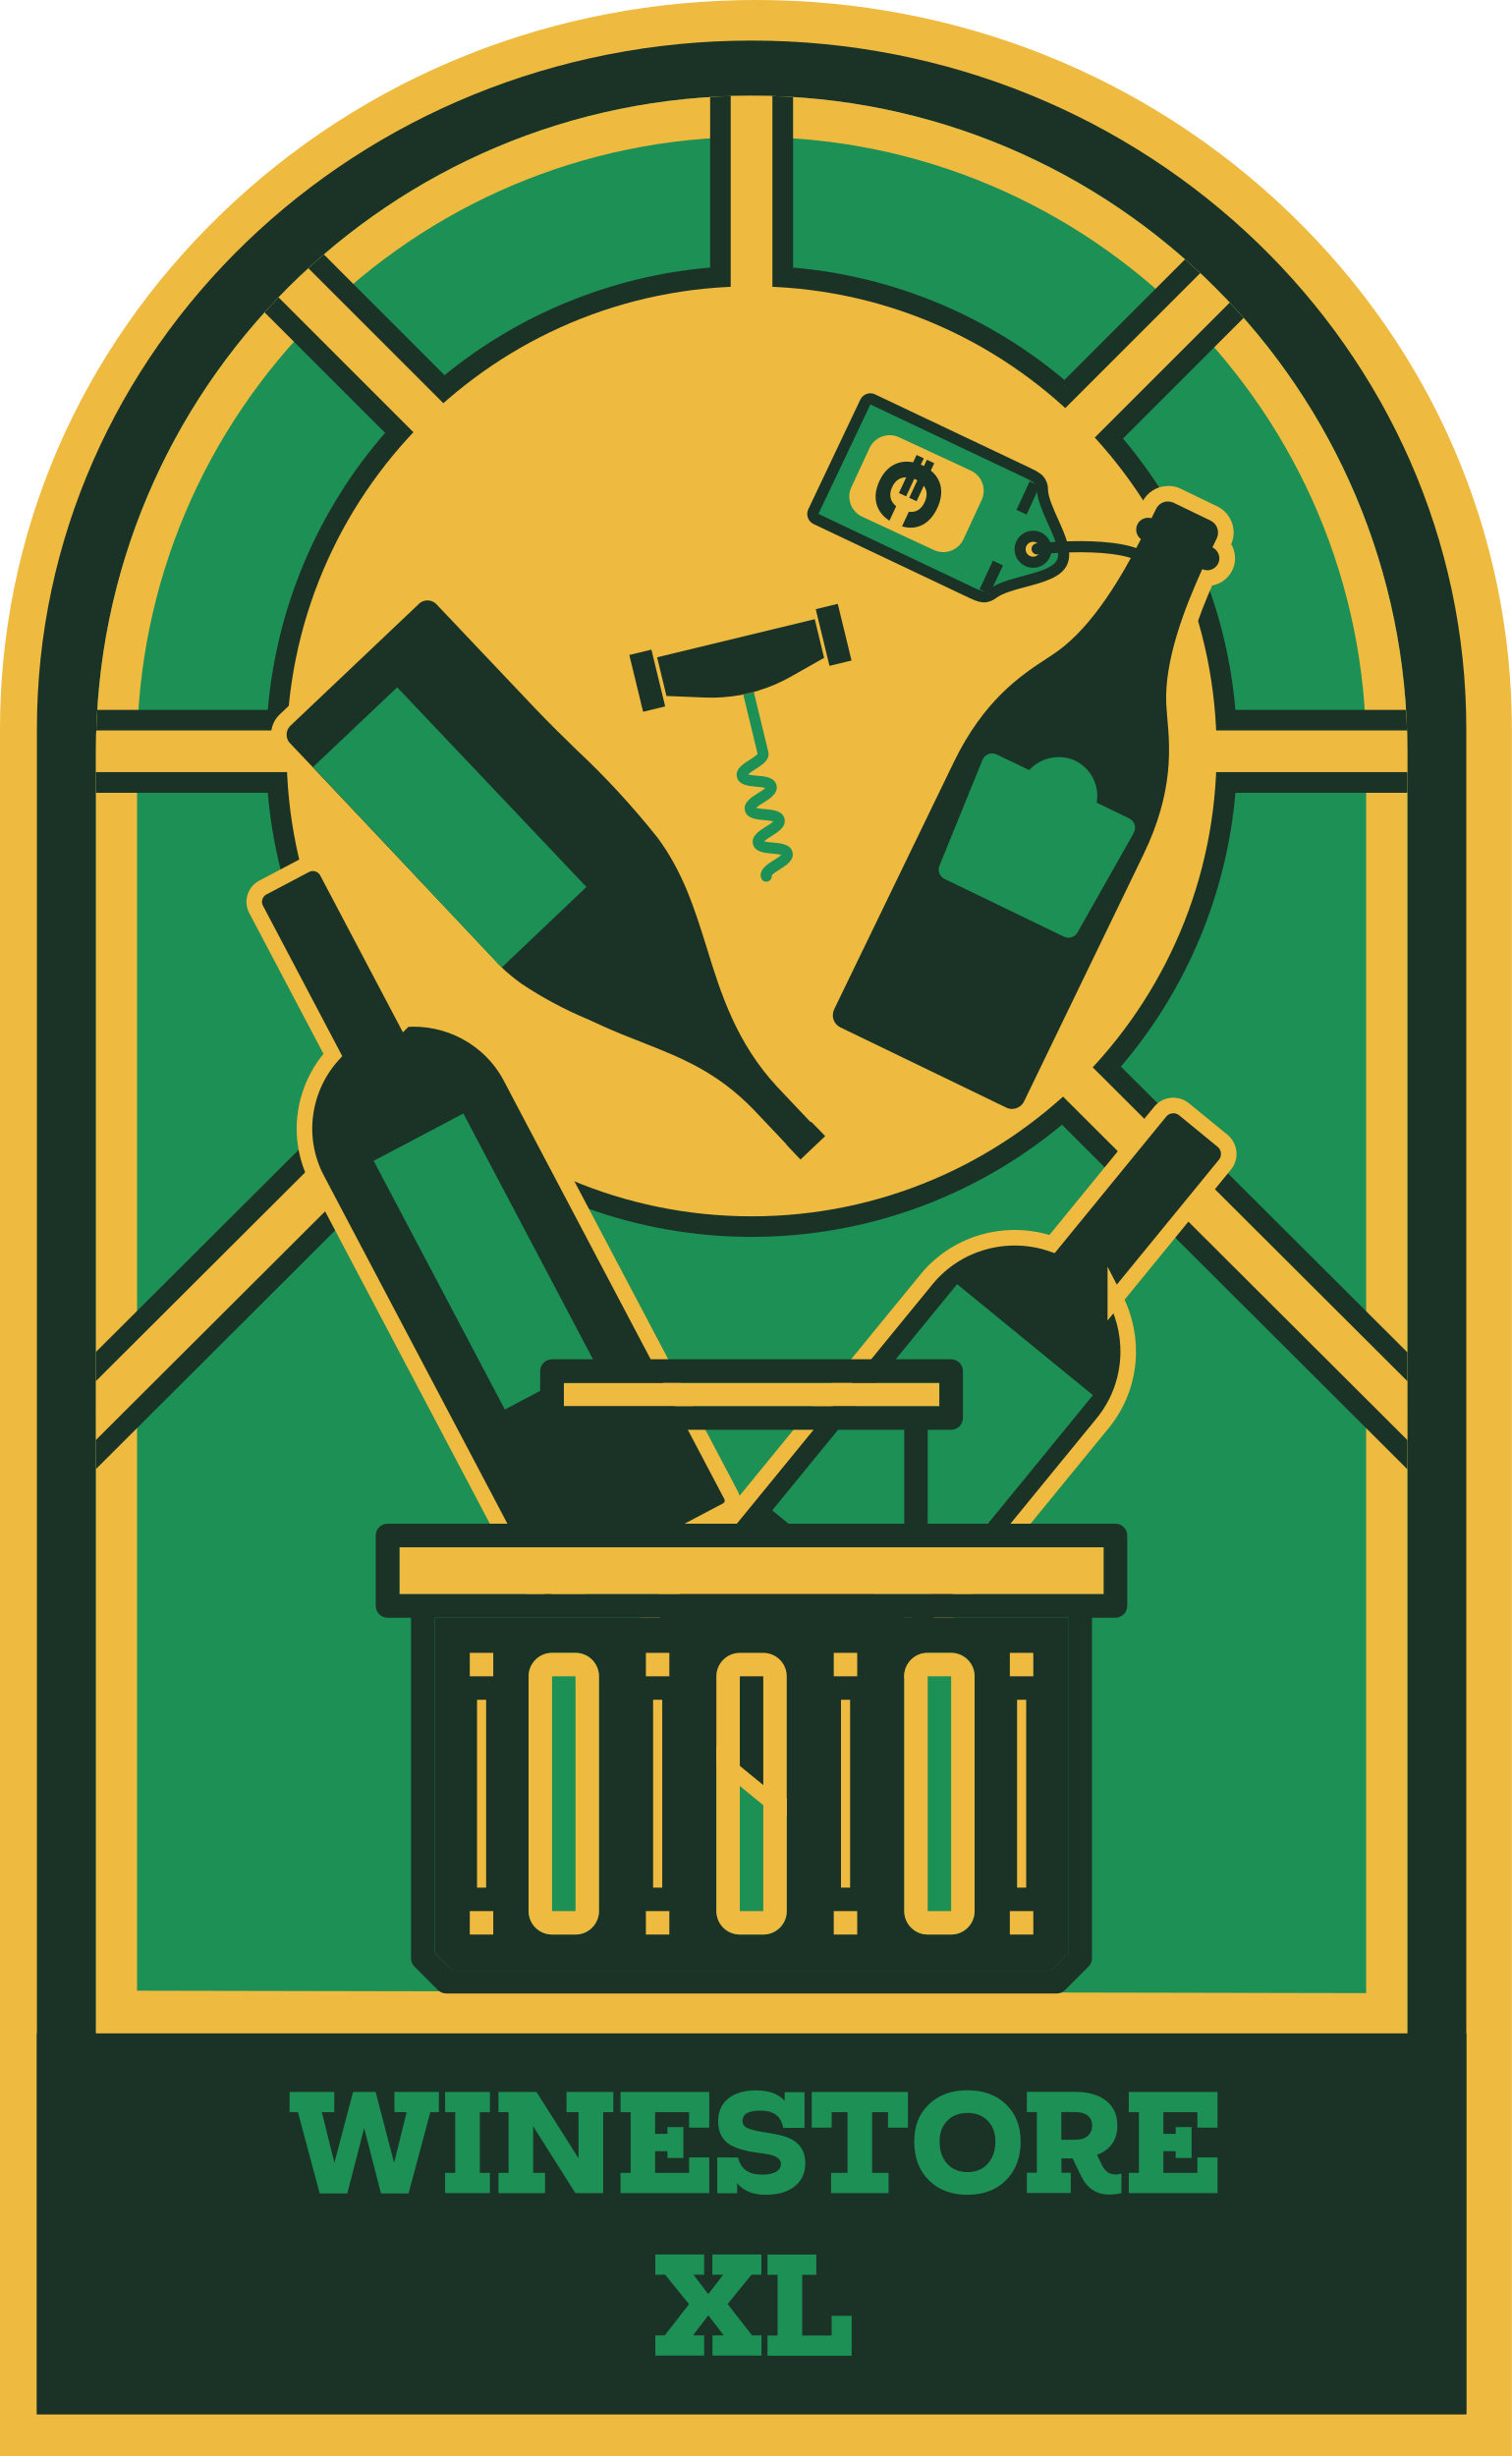
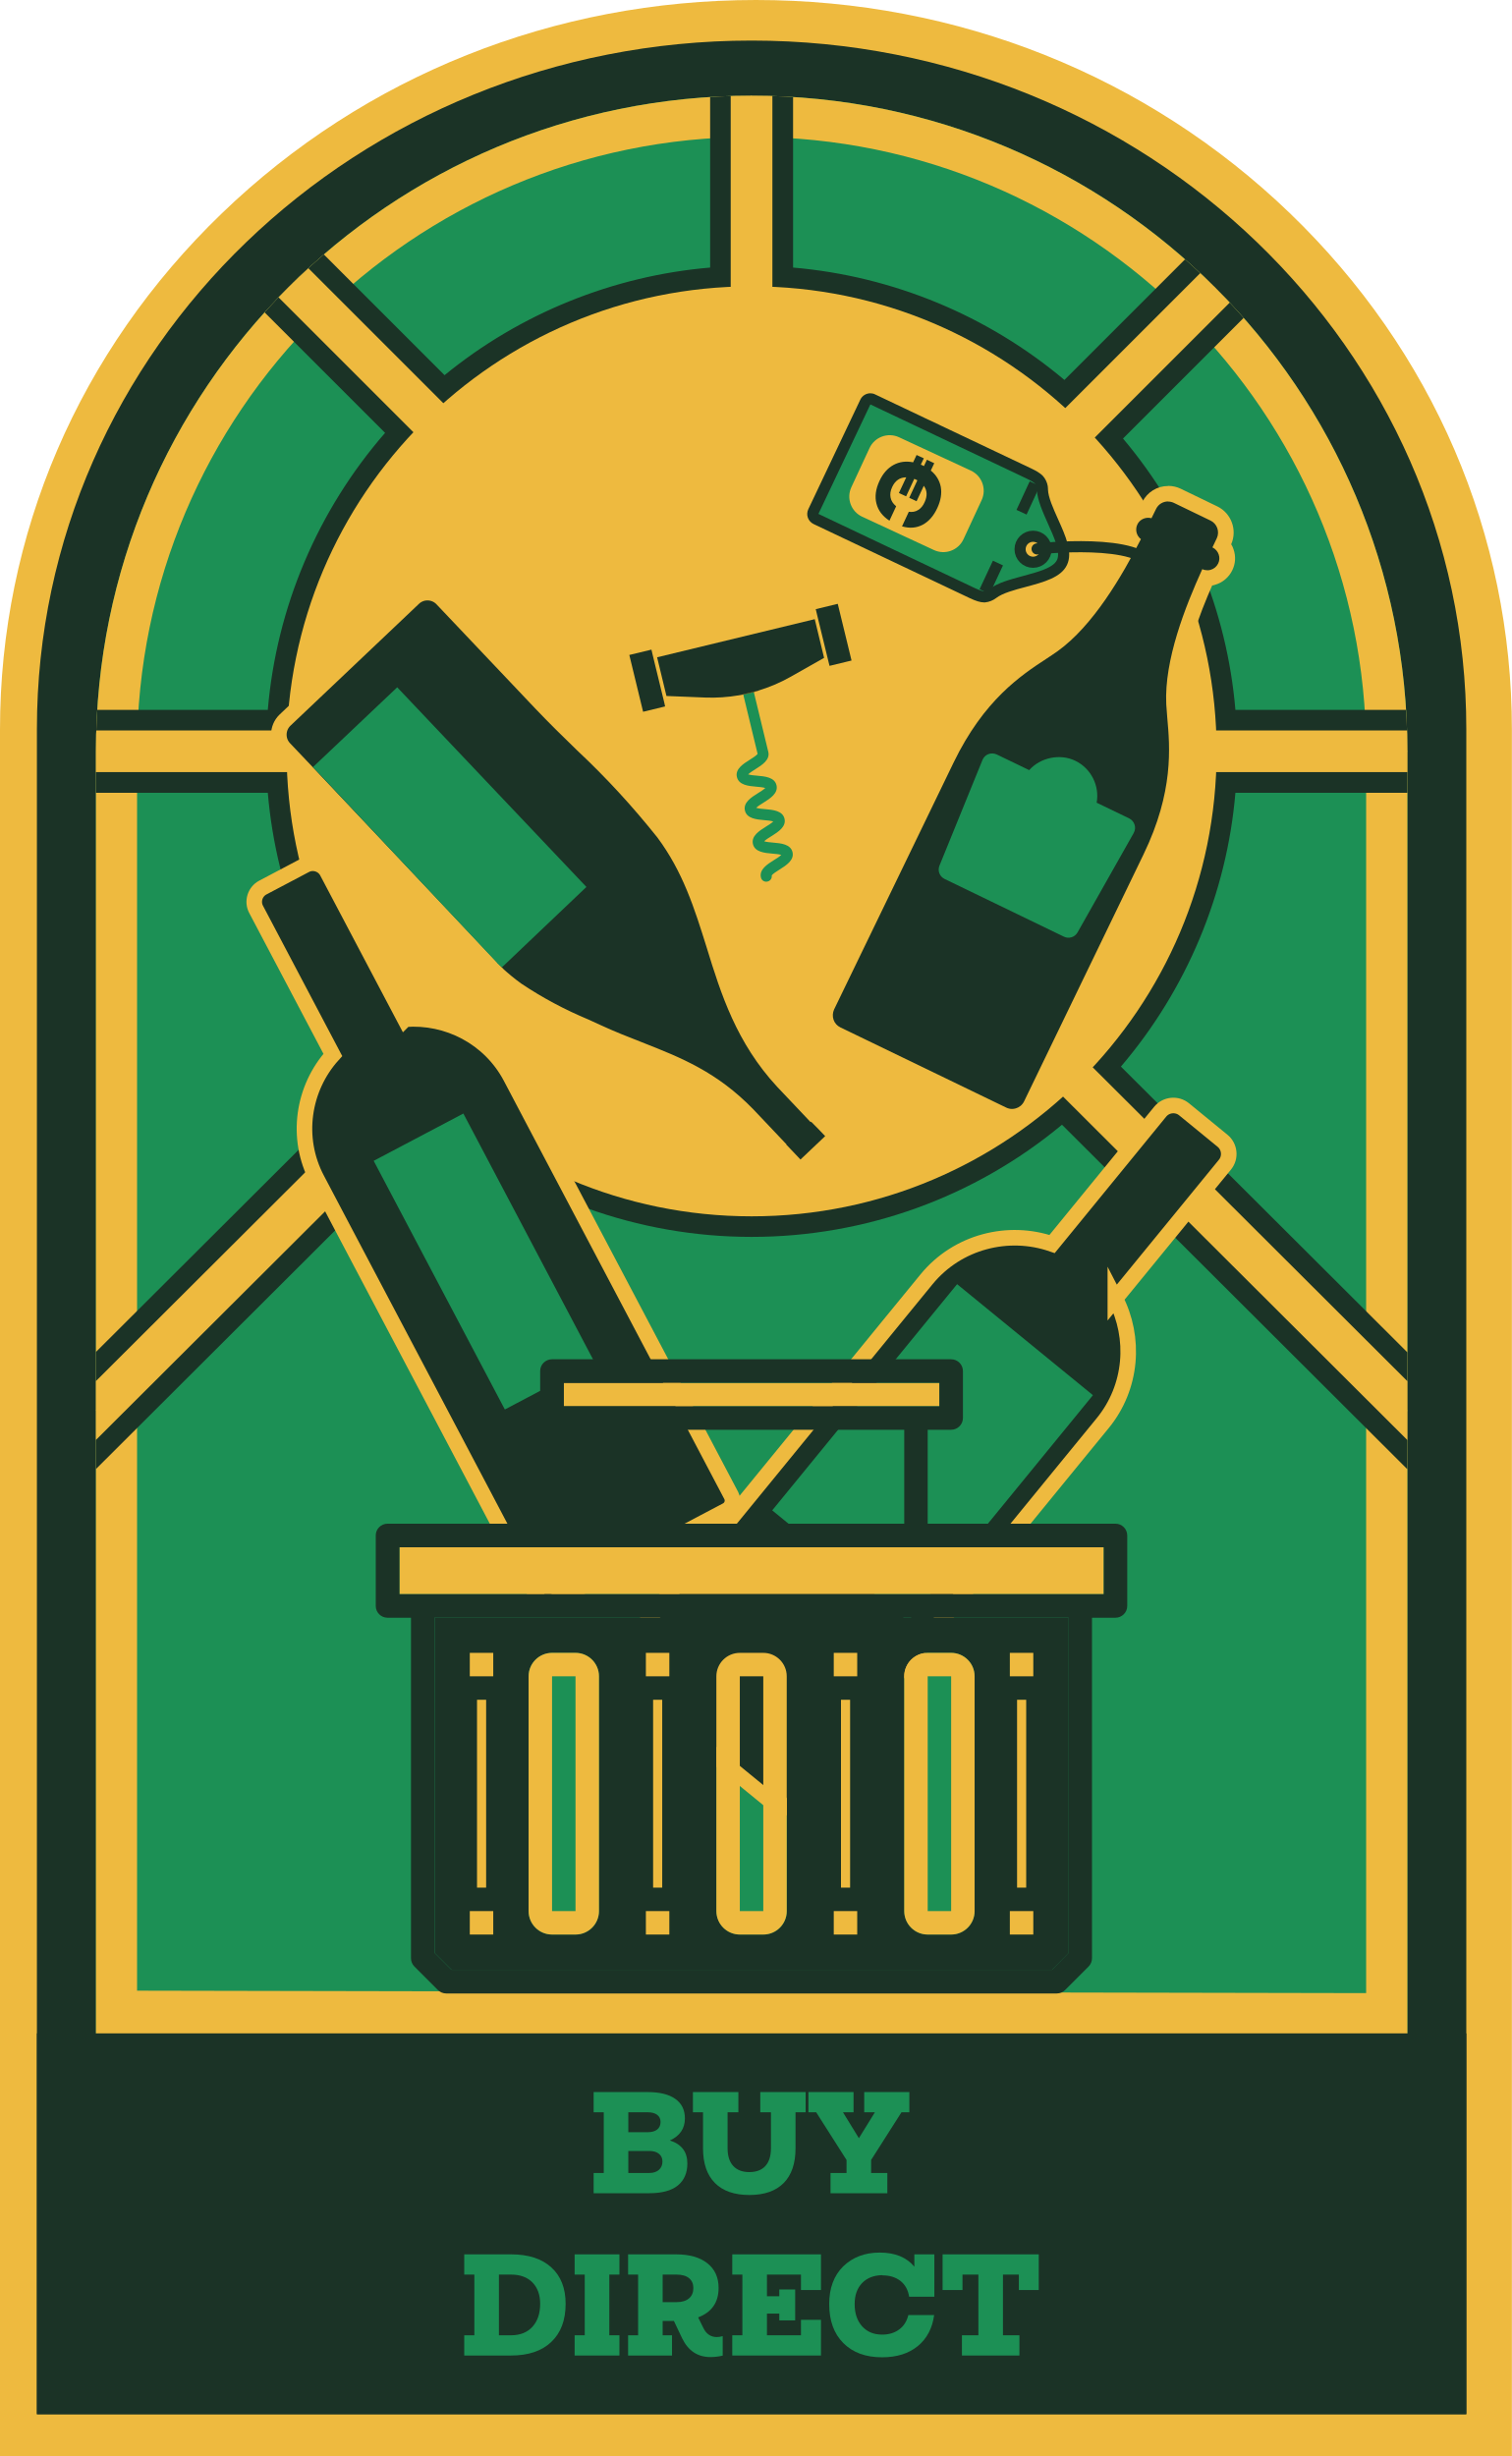
<svg xmlns="http://www.w3.org/2000/svg" width="135.99" height="220.94" id="Laag_1" data-name="Laag 1" viewBox="0 0 135.99 220.94">
  <defs>
    <style>
      .cls-1, .cls-2, .cls-3 {
        fill: none;
      }

      .cls-2 {
        stroke-linecap: round;
        stroke-linejoin: round;
      }

      .cls-2, .cls-4, .cls-3 {
        stroke: #1B3326;
      }

      .cls-5 {
        fill: #1c9055;
      }

      .cls-6, .cls-4 {
        fill: #eeba3f;
      }

      .cls-4, .cls-7, .cls-3 {
        stroke-miterlimit: 10;
      }

      .cls-8, .cls-7 {
        fill: #1B3326;
      }

      .cls-9 {
        clip-path: url(#clippath);
      }

      .cls-7 {
        stroke: #eeba3f;
        stroke-width: 1.4px;
      }

      .cls-3 {
        stroke-width: 1px;
      }
    </style>
    <clipPath id="clippath">
      <path class="cls-1" d="M67.61,8.61c-32.58,0-58.98,26.41-58.98,58.98v144.38h117.97V67.59c0-32.58-26.41-58.98-58.98-58.98Z" />
    </clipPath>
  </defs>
  <path class="cls-6" d="M135.99,220.94H0V65.64C0,48.08,7.09,31.58,19.97,19.18,32.8,6.81,49.86,0,68,0s35.19,6.81,48.03,19.18c12.87,12.4,19.97,28.9,19.97,46.46v155.3ZM7.41,213.53h121.17V65.64c0-32.11-27.18-58.23-60.59-58.23S7.41,33.53,7.41,65.64v147.89Z" />
  <path class="cls-8" d="M67.61,3.65C32.1,3.65,3.32,31.38,3.32,65.58v151.6h128.58V65.58c0-34.2-28.78-61.93-64.29-61.93Z" />
  <g class="cls-9">
    <path class="cls-5" d="M67.61,8.61c-32.58,0-58.98,26.41-58.98,58.98v144.38h117.97V67.59c0-32.58-26.41-58.98-58.98-58.98Z" />
    <path class="cls-6" d="M130.3,186.72l-125.38-.25v-118.88c0-16.74,6.52-32.49,18.36-44.33,11.84-11.84,27.58-18.36,44.33-18.36s32.49,6.52,44.33,18.36c11.84,11.84,18.36,27.58,18.36,44.33v119.13ZM12.33,179.08l110.56.22v-111.7c0-30.48-24.8-55.28-55.28-55.28S12.33,37.11,12.33,67.59v111.48Z" />
    <path class="cls-8" d="M132.53,138.09l-37-36.91c-7.84,6.52-17.68,10.09-27.92,10.09s-20.09-3.57-27.93-10.09L5.69,135.09l-5.27-5.28,33.96-33.87c-5.91-6.93-9.52-15.56-10.29-24.62H5.52v-7.46h18.57c.78-9.21,4.48-17.94,10.55-24.92l-17.35-17.35,5.27-5.27,17.43,17.43c6.79-5.55,15.16-8.94,23.89-9.68V-1.19h7.46v25.26c8.97.77,17.52,4.31,24.41,10.11l17.86-17.86,5.27,5.27-17.86,17.86c5.8,6.89,9.35,15.44,10.11,24.41h19.88v7.46h-19.88c-.77,9.07-4.38,17.69-10.3,24.63l36.96,36.87-5.27,5.28ZM95.68,96.11l36.84,36.75.03-.03-36.84-36.75,1.21-1.31c6.43-6.93,10.2-15.95,10.61-25.38l.08-1.77h19.68v-.05h-19.68l-.08-1.77c-.41-9.33-4.12-18.27-10.43-25.18l-1.2-1.31,17.72-17.72-.03-.03-17.72,17.72-1.31-1.2c-6.9-6.31-15.84-10.02-25.18-10.43l-1.77-.08V2.51h-.05v25.06l-1.77.08c-9.1.4-17.87,3.95-24.7,10l-1.31,1.16-17.25-17.25-.03.03,17.25,17.25-1.24,1.31c-6.58,6.97-10.44,16.08-10.86,25.65l-.08,1.77H9.22v.05h18.37l.08,1.77c.42,9.43,4.18,18.44,10.61,25.37l1.21,1.31L5.66,129.82l.03.03,33.84-33.75,1.3,1.18c7.35,6.64,16.86,10.29,26.77,10.29s19.42-3.65,26.77-10.29l1.31-1.18Z" />
    <rect class="cls-6" x="65.73" y=".66" width="3.75" height="66.93" />
    <rect class="cls-6" x="43.01" y="10.46" width="3.75" height="66.93" transform="translate(-17.91 44.61) rotate(-45)" />
    <rect class="cls-6" x="57.81" y="42.05" width="66.93" height="3.75" transform="translate(-4.33 77.4) rotate(-45)" />
    <rect class="cls-6" x="98.62" y="53.75" width="3.75" height="94.23" transform="translate(-41.89 100.77) rotate(-45.07)" />
    <rect class="cls-6" x="-8.77" y="97.49" width="89.99" height="3.75" transform="translate(-59.6 54.6) rotate(-44.93)" />
    <rect class="cls-6" x="7.37" y="65.71" width="121.79" height="3.75" />
    <path class="cls-6" d="M109.44,67.59c0,23.1-18.73,41.83-41.83,41.83s-41.83-18.73-41.83-41.83,18.73-41.83,41.83-41.83,41.83,18.73,41.83,41.83Z" />
  </g>
  <rect class="cls-8" x="3.32" y="182.92" width="128.58" height="34.26" />
-   <path class="cls-5" d="M39.48,188.19v1.82h-.77l-1.96,7.31h-2.48l-1.51-5.89-1.52,5.89h-2.48l-1.96-7.31h-.75v-1.82h4.02v1.82h-1.12l1.13,4.55,1.68-6.37h2.03l1.66,6.37,1.13-4.55h-1.1v-1.82h4.02Z" />
-   <path class="cls-5" d="M43.16,195.47h.91v1.82h-4.03v-1.82h.91v-5.46h-.91v-1.82h4.03v1.82h-.91v5.46Z" />
-   <path class="cls-5" d="M55.17,188.19v1.82h-.91v7.28h-2.5l-3.8-6.01v4.19h1.07v1.82h-4.19v-1.82h.91v-5.46h-.91v-1.82h3.42l3.78,5.97v-4.15h-1.08v-1.82h4.2Z" />
-   <path class="cls-5" d="M63.8,188.19v3.21h-1.81v-1.39h-3.06v1.95h1.11v-.61h1.43v2.78h-1.43v-.61h-1.11v1.95h3.06v-1.39h1.81v3.21h-7.98v-1.82h.91v-5.46h-.91v-1.82h7.98Z" />
-   <path class="cls-5" d="M66.79,190.79c0,.19.06.35.19.47.13.13.32.23.57.3.25.07.5.13.76.18.26.04.57.1.95.16s.69.12.94.19c1.49.34,2.24,1.17,2.24,2.5,0,.88-.31,1.57-.94,2.08s-1.5.77-2.63.77-2-.35-2.56-1.04v.9h-1.79v-3.22h1.87c.23,1.03.94,1.55,2.16,1.55.53,0,.94-.08,1.25-.25.3-.17.45-.41.45-.72,0-.22-.1-.41-.31-.55s-.48-.24-.81-.3c-.33-.06-.7-.12-1.1-.17-.4-.05-.81-.13-1.21-.24-.4-.11-.77-.25-1.1-.43-.33-.18-.6-.45-.81-.81s-.31-.8-.31-1.32c0-.88.3-1.57.91-2.06s1.44-.73,2.51-.73c1.14,0,2,.31,2.56.94v-.78h1.79v3.21h-1.91c-.1-.53-.32-.92-.65-1.17-.33-.25-.8-.38-1.42-.38-1.07,0-1.6.31-1.6.94Z" />
-   <path class="cls-5" d="M81.67,188.19v3.21h-1.79v-1.39h-1.43v5.46h1.48v1.82h-5.17v-1.82h1.48v-5.46h-1.43v1.39h-1.79v-3.21h8.66Z" />
-   <path class="cls-5" d="M90.5,196.13c-.88.88-2.04,1.31-3.48,1.31s-2.6-.44-3.47-1.31c-.88-.88-1.31-2.04-1.31-3.48s.44-2.49,1.31-3.34c.88-.85,2.03-1.27,3.47-1.27s2.61.42,3.48,1.27c.88.85,1.31,1.96,1.31,3.34,0,1.45-.44,2.61-1.32,3.48ZM87.02,195.4c.77,0,1.38-.25,1.83-.75.46-.51.69-1.18.69-2,0-.78-.23-1.4-.69-1.87-.46-.47-1.07-.7-1.83-.7s-1.37.24-1.82.71c-.45.46-.68,1.08-.68,1.86,0,.83.23,1.5.68,2,.46.5,1.06.75,1.81.75Z" />
-   <path class="cls-5" d="M100.35,195.62c.16,0,.33-.03.53-.08v1.75c-.38.09-.75.13-1.11.13-1.14,0-1.99-.56-2.53-1.68l-.75-1.57h-1.01v1.29h.84v1.82h-3.95v-1.82h.9v-5.46h-.9v-1.82h4.32c1.21,0,2.14.27,2.81.8s1.01,1.27,1.01,2.22c0,1.3-.61,2.18-1.83,2.65l.44.91c.27.57.68.86,1.23.86ZM95.47,190.01v2.48h1.25c.49,0,.86-.11,1.12-.34.26-.23.4-.54.4-.94s-.13-.68-.39-.89c-.26-.21-.64-.32-1.13-.32h-1.25Z" />
-   <path class="cls-5" d="M109.52,188.19v3.21h-1.81v-1.39h-3.06v1.95h1.11v-.61h1.43v2.78h-1.43v-.61h-1.11v1.95h3.06v-1.39h1.81v3.21h-7.98v-1.82h.91v-5.46h-.91v-1.82h7.98Z" />
-   <path class="cls-5" d="M67.6,204.63l-2.15,2.64,2.2,2.82h.85v1.82h-4.41v-1.82h1.01l-1.38-1.81-1.38,1.81h1v1.82h-4.39v-1.82h.85l2.18-2.81-2.15-2.65h-.88v-1.82h4.39v1.82h-.96l1.33,1.75,1.35-1.75h-.98v-1.82h4.41v1.82h-.9Z" />
-   <path class="cls-5" d="M74.82,208.33h1.79v3.59h-7.57v-1.82h.91v-5.46h-.91v-1.82h4.39v1.82h-1.27v5.46h2.65v-1.77Z" />
+   <path class="cls-5" d="M60.25 192.56H60.27Q61.83 193.06 61.83 194.62Q61.83 195.9 60.98 196.6Q60.12 197.3 58.4 197.3H53.4V195.48H54.31V190.02H53.4V188.2H58.24Q59.88 188.2 60.74 188.81Q61.61 189.42 61.61 190.57Q61.61 191.94 60.25 192.56ZM56.52 190.02V191.81H58.27Q58.81 191.81 59.12 191.57Q59.42 191.32 59.42 190.89Q59.42 190.48 59.12 190.25Q58.81 190.02 58.27 190.02ZM58.41 195.48Q58.95 195.48 59.27 195.2Q59.59 194.92 59.59 194.45Q59.59 194.01 59.28 193.76Q58.97 193.5 58.41 193.5H56.52V195.48Z" />
+   <path class="cls-5" d="M72.47 188.2V190.02H71.56V193.26Q71.56 195.3 70.5 196.38Q69.43 197.46 67.41 197.46Q65.38 197.46 64.31 196.38Q63.24 195.3 63.24 193.26V190.02H62.33V188.2H66.42V190.02H65.45V193.26Q65.45 194.3 65.96 194.85Q66.47 195.4 67.4 195.4Q68.35 195.4 68.85 194.85Q69.35 194.3 69.35 193.26V190.02H68.39V188.2Z" />
+   <path class="cls-5" d="M81.09 190.02 78.36 194.31V195.48H79.82V197.3H74.71V195.48H76.15V194.31L73.42 190.02H72.72V188.2H76.78V190.02H75.83L77.26 192.35L78.7 190.02H77.74V188.2H81.8V190.02Z" />
+   <path class="cls-5" d="M45.97 202.8Q48.31 202.8 49.59 203.97Q50.88 205.14 50.88 207.25Q50.88 209.46 49.59 210.68Q48.31 211.9 45.97 211.9H41.76V210.08H42.67V204.62H41.76V202.8ZM45.97 210.08Q47.2 210.08 47.9 209.31Q48.59 208.55 48.59 207.25Q48.59 206.04 47.9 205.33Q47.2 204.62 45.97 204.62H44.88V210.08Z" />
+   <path class="cls-5" d="M54.81 210.08H55.72V211.9H51.69V210.08H52.6V204.62H51.69V202.8H55.72V204.62H54.81Z" />
+   <path class="cls-5" d="M64.48 210.24Q64.71 210.24 65.01 210.16V211.91Q64.44 212.04 63.91 212.04Q62.19 212.04 61.37 210.37L60.62 208.79H59.61V210.08H60.45V211.9H56.5V210.08H57.4V204.62H56.5V202.8H60.81Q62.62 202.8 63.63 203.6Q64.64 204.4 64.64 205.82Q64.64 207.77 62.8 208.47L63.25 209.38Q63.65 210.24 64.48 210.24ZM59.61 204.62V207.1H60.85Q61.58 207.1 61.98 206.76Q62.37 206.43 62.37 205.83Q62.37 205.26 61.98 204.94Q61.59 204.62 60.85 204.62Z" />
+   <path class="cls-5" d="M73.85 202.8V206.01H72.05V204.62H68.99V206.57H70.1V205.96H71.53V208.74H70.1V208.13H68.99V210.08H72.05V208.69H73.85V211.9H65.87V210.08H66.78V204.62H65.87V202.8Z" />
+   <path class="cls-5" d="M79.38 204.69 79.37 204.67Q78.22 204.69 77.55 205.38Q76.88 206.08 76.88 207.27Q76.88 208.53 77.55 209.27Q78.22 210.02 79.35 210.02Q80.26 210.02 80.88 209.56Q81.5 209.11 81.71 208.26H84.03Q83.79 210.05 82.55 211.06Q81.32 212.06 79.35 212.06Q77.13 212.06 75.86 210.78Q74.59 209.51 74.59 207.27Q74.59 205.14 75.84 203.89Q77.12 202.64 79.14 202.64Q81.2 202.64 82.25 203.91V202.8H84.05V206.61H81.78Q81.64 205.7 81 205.19Q80.35 204.69 79.38 204.69Z" />
+   <path class="cls-5" d="M93.44 202.8V206.01H91.65V204.62H90.22V210.08H91.7V211.9H86.53V210.08H88.01V204.62H86.58V206.01H84.79V202.8Z" />
  <path class="cls-7" d="M44.62,87.52c.6.55,1.23,1.08,1.89,1.55,1.94,1.3,4.01,2.4,6.17,3.3l.98.45c1.34.62,2.59,1.11,3.82,1.59,3.56,1.4,6.62,2.62,9.79,5.88l2.5,2.64-.02.02,2.23,2.35,3.24-3.07c-.69-.73-1.44-1.52-2.27-2.31l-.02.02-2.5-2.64c-3.55-3.83-4.91-8.09-6.18-12.23-1.12-3.58-2.17-6.95-4.57-10.17-2.24-2.81-4.67-5.46-7.29-7.91-1.25-1.21-2.54-2.48-3.73-3.73l-8.86-9.35c-.67-.74-1.82-.8-2.56-.13,0,0,0,0,0,0l-11.61,11.01c-.72.7-.73,1.86-.03,2.57h0s2.04,2.15,2.04,2.15l17,18Z" />
  <path class="cls-5" d="M44.72,86.64c.14.13.28.26.43.38l7.6-7.23-17.02-17.96-7.58,7.18,1.28,1.35,15.3,16.27Z" />
  <g>
    <g>
      <path class="cls-8" d="M91.05,100.45c-.29,0-.57-.06-.83-.19l-14.93-7.22c-.45-.22-.8-.62-.97-1.09-.16-.47-.13-1,.08-1.45l10.75-22.21c2.82-5.83,6.28-8.1,8.56-9.6.4-.26.71-.46.98-.66,3.3-2.36,5.99-7.3,7.09-9.43-.32-.51-.38-1.17-.1-1.73.28-.58.84-.96,1.48-1l.21-.42c.33-.65.98-1.05,1.7-1.05.29,0,.57.06.83.19l3.29,1.59c.93.45,1.33,1.57.9,2.51l-.16.34c.16.17.28.38.35.6.16.45.13.93-.08,1.36-.22.46-.63.8-1.12.94-.16.04-.32.07-.48.07-.02,0-.03,0-.05,0-1,2.23-3.14,7.31-2.95,11.32.02.36.05.75.09,1.18.24,2.73.61,6.84-2.21,12.68l-10.74,22.21c-.24.49-.67.85-1.19,1-.17.05-.34.07-.52.07Z" />
      <path class="cls-6" d="M105.08,45.12c.17,0,.35.04.52.12l3.29,1.59c.59.28.84.99.57,1.58l-.4.84h.02c.53.27.76.91.5,1.44-.14.29-.39.49-.68.57-.09.03-.19.04-.29.04-.15,0-.31-.03-.46-.1-1.53,3.37-3.43,8.17-3.24,12.15.02.37.05.77.09,1.21.24,2.65.6,6.65-2.14,12.31l-10.74,22.21c-.16.32-.43.54-.75.63-.11.03-.22.05-.33.05-.18,0-.35-.04-.52-.12l-14.93-7.22c-.29-.14-.51-.39-.61-.69-.1-.3-.08-.63.05-.92l10.75-22.21c2.74-5.66,6.09-7.86,8.32-9.32.36-.24.7-.46,1.01-.68,3.24-2.32,5.83-6.81,7.52-10.1-.4-.3-.54-.86-.32-1.32.18-.38.57-.6.97-.6.1,0,.2.01.3.04l.42-.85c.21-.42.63-.66,1.07-.66M105.08,43.72c-.99,0-1.88.55-2.32,1.43l-.05.11c-.71.17-1.32.66-1.64,1.33-.32.65-.32,1.39-.05,2.03-1.17,2.23-3.69,6.7-6.71,8.86-.27.2-.57.39-.9.6l-.06.04c-2.35,1.54-5.9,3.87-8.81,9.88l-10.75,22.21c-.3.62-.34,1.34-.12,1.99.23.65.69,1.18,1.32,1.48l14.93,7.22c.36.17.74.26,1.13.26.24,0,.48-.03.71-.1.71-.2,1.31-.7,1.63-1.37l10.74-22.21c2.91-6.01,2.53-10.24,2.28-13.04-.04-.44-.07-.81-.09-1.15-.18-3.64,1.69-8.28,2.72-10.62.08-.01.17-.03.25-.06.68-.19,1.25-.67,1.56-1.31.29-.59.33-1.26.11-1.89-.05-.16-.12-.31-.21-.45.57-1.28.01-2.79-1.24-3.4l-3.29-1.59c-.35-.17-.74-.26-1.13-.26h0Z" />
    </g>
    <path class="cls-5" d="M101.98,74.94l-5.05,8.94c-.13.22-.33.38-.56.44-.21.06-.45.05-.67-.06l-10.73-5.19c-.45-.22-.65-.74-.46-1.2l3.87-9.51c.1-.24.29-.43.53-.52.24-.09.51-.08.75.03l2.92,1.41c1-1.13,2.77-1.51,4.15-.84,1.44.7,2.19,2.27,1.92,3.77l2.92,1.41c.23.11.41.32.49.57.08.25.05.52-.08.74Z" />
  </g>
  <g>
    <path class="cls-7" d="M36.42,91.7l-6.99-13.26c-.37-.71-1.26-.99-1.97-.61l-3.81,2.01c-.71.37-.99,1.26-.61,1.97l6.9,13.09c-2.69,2.98-3.4,7.45-1.42,11.19l2.1,3.99,12.8,24.27,4.94,9.38c.25.47.84.66,1.32.41l15.69-8.28c.47-.25.66-.84.41-1.32l-4.94-9.38-12.8-24.27-2.1-3.99c-1.89-3.58-5.7-5.51-9.51-5.21Z" />
    <rect class="cls-5" x="38.98" y="100.84" width="9.12" height="25.29" transform="translate(-47.91 33.42) rotate(-27.81)" />
  </g>
  <path class="cls-7" d="M100.33,116.83l9.86-12.06c.53-.65.43-1.61-.21-2.14l-3.47-2.84c-.65-.53-1.61-.43-2.14.21l-9.73,11.91c-3.94-1.36-8.5-.23-11.29,3.17l-2.97,3.63-18.04,22.08-6.97,8.53c-.35.43-.29,1.07.14,1.42l14.28,11.67c.43.35,1.07.29,1.42-.14l6.97-8.53,18.04-22.08,2.97-3.63c2.66-3.25,2.97-7.69,1.14-11.21Z" />
  <rect class="cls-5" x="76" y="117.55" width="15.78" height="26.28" transform="translate(101.64 -23.59) rotate(39.26)" />
  <path class="cls-8" d="M39.1,145.52v30.16l1.52,1.52h54.02l1.49-1.52v-30.16h-57.03ZM53.88,171.92c0,1.17-.95,2.11-2.11,2.11h-2.11c-1.17,0-2.11-.95-2.11-2.11v-21.12c0-1.17.95-2.11,2.11-2.11h2.11c1.17,0,2.11.95,2.11,2.11v21.12ZM70.78,171.92c0,1.17-.95,2.11-2.11,2.11h-2.11c-1.17,0-2.11-.95-2.11-2.11v-21.12c0-1.17.95-2.11,2.11-2.11h2.11c1.17,0,2.11.95,2.11,2.11v21.12ZM87.67,171.92c0,1.17-.95,2.11-2.11,2.11h-2.11c-1.17,0-2.11-.95-2.11-2.11v-21.12c0-1.17.95-2.11,2.11-2.11h2.11c1.17,0,2.11.95,2.11,2.11v21.12Z" />
  <g>
    <polyline class="cls-6" points="84.51 124.4 84.51 126.51 50.71 126.51 50.71 124.4" />
    <polyline class="cls-6" points="35.93 143.41 35.93 139.18 99.29 139.18 99.29 143.41" />
  </g>
  <path class="cls-8" d="M100.35,137.07h-16.9v-8.45h2.11c.58,0,1.06-.47,1.06-1.06v-4.22c0-.58-.47-1.06-1.06-1.06h-35.91c-.58,0-1.06.47-1.06,1.06v4.22c0,.58.47,1.06,1.06,1.06h2.11v8.45h-16.9c-.58,0-1.06.47-1.06,1.06v6.34c0,.58.47,1.06,1.06,1.06h2.11v30.63c0,.28.11.55.31.75l2.11,2.11c.2.2.47.31.75.31h54.92c.28,0,.55-.11.75-.31l2.11-2.11c.2-.2.31-.47.31-.75v-30.63h2.11c.58,0,1.06-.47,1.06-1.06v-6.34c0-.58-.47-1.06-1.06-1.06ZM50.71,126.51v-2.11h33.79v2.11h-33.79ZM81.34,128.62v8.45h-27.46v-8.45h27.46ZM96.12,175.68l-1.49,1.52h-54.02l-1.52-1.52v-30.16h57.03v30.16ZM99.29,143.41h-63.36v-4.22h63.36v4.22Z" />
  <g>
    <path class="cls-6" d="M66.55,174.03h2.11c1.17,0,2.11-.95,2.11-2.11v-21.12c0-1.17-.95-2.11-2.11-2.11h-2.11c-1.17,0-2.11.95-2.11,2.11v21.12c0,1.17.95,2.11,2.11,2.11ZM66.55,150.8h2.11v21.12h-2.11v-21.12Z" />
    <path class="cls-6" d="M83.45,174.03h2.11c1.17,0,2.11-.95,2.11-2.11v-21.12c0-1.17-.95-2.11-2.11-2.11h-2.11c-1.17,0-2.11.95-2.11,2.11v21.12c0,1.17.95,2.11,2.11,2.11ZM83.45,150.8h2.11v21.12h-2.11v-21.12Z" />
    <path class="cls-6" d="M49.66,174.03h2.11c1.17,0,2.11-.95,2.11-2.11v-21.12c0-1.17-.95-2.11-2.11-2.11h-2.11c-1.17,0-2.11.95-2.11,2.11v21.12c0,1.17.95,2.11,2.11,2.11ZM49.66,150.8h2.11v21.12h-2.11v-21.12Z" />
    <rect class="cls-6" x="42.26" y="148.69" width="2.11" height="2.11" />
    <rect class="cls-6" x="42.26" y="171.92" width="2.11" height="2.11" />
    <rect class="cls-6" x="42.91" y="152.91" width=".82" height="16.9" />
    <rect class="cls-6" x="58.1" y="148.69" width="2.11" height="2.11" />
    <rect class="cls-6" x="58.1" y="171.92" width="2.11" height="2.11" />
    <rect class="cls-6" x="58.75" y="152.91" width=".82" height="16.9" />
    <rect class="cls-6" x="75" y="148.69" width="2.11" height="2.11" />
    <rect class="cls-6" x="75" y="171.92" width="2.11" height="2.11" />
    <rect class="cls-6" x="75.65" y="152.91" width=".82" height="16.9" />
    <rect class="cls-6" x="90.84" y="148.69" width="2.11" height="2.11" />
    <rect class="cls-6" x="90.84" y="171.92" width="2.11" height="2.11" />
    <rect class="cls-6" x="91.49" y="152.91" width=".82" height="16.9" />
  </g>
  <polygon class="cls-8" points="59.75 63.19 58.7 58.87 58.6 58.44 56.61 58.92 57.85 64.03 59.83 63.55 59.75 63.19" />
  <polygon class="cls-8" points="75.36 54.32 73.38 54.8 73.48 55.22 74.53 59.54 74.62 59.9 76.6 59.42 75.36 54.32" />
  <path class="cls-5" d="M66.64,62.52c.07-.01.15-.02.22-.04l1.29,5.34c-.09.14-.49.39-.71.53-.59.37-1.33.84-1.15,1.56s1.04.8,1.74.86c.23.02.62.05.81.12-.14.14-.47.35-.67.47-.59.37-1.33.84-1.16,1.56s1.04.8,1.74.86c.23.02.62.05.81.12-.14.14-.47.35-.67.47-.59.37-1.33.84-1.16,1.56s1.04.8,1.74.86c.23.02.62.05.81.12-.14.14-.47.35-.67.47-.59.37-1.33.84-1.16,1.56.06.27.33.43.6.36.25-.06.41-.3.37-.55.09-.14.49-.39.71-.53.59-.37,1.33-.84,1.16-1.56s-1.04-.8-1.74-.86c-.23-.02-.62-.05-.81-.12.14-.14.47-.35.67-.47.59-.37,1.33-.84,1.16-1.56s-1.04-.8-1.74-.86c-.23-.02-.62-.05-.81-.12.14-.14.47-.35.67-.47.59-.37,1.33-.84,1.16-1.56s-1.04-.8-1.74-.86c-.23-.02-.62-.05-.81-.12.14-.14.47-.35.66-.47.59-.37,1.33-.84,1.15-1.56l-1.3-5.37s0,0,0,0c-.42.11-.9.21-1.19.27Z" />
  <path class="cls-8" d="M59.11,59.13l.84,3.48,3.49.14c1.01.04,2.03-.03,3.02-.2l1.71-.41c1.02-.31,2-.72,2.92-1.24l3.04-1.72-.84-3.48-14.18,3.43Z" />
  <path d="M66.38,62.56s.1-.02.26-.05c-.06.01-.11.02-.17.03l-.09.02Z" />
  <path d="M68.27,62.12l-.1.02c-.12.04-.24.08-.35.11.16-.04.32-.09.45-.13Z" />
  <path d="M66.64,62.52c.29-.06.76-.16,1.19-.27.12-.03.24-.07.35-.11l-1.71.41c.06,0,.11-.02.17-.03Z" />
  <g>
    <g>
      <path class="cls-5" d="M88.49,53.69c-.16,0-.46-.06-1.01-.32l-14.08-6.68c-.25-.12-.36-.42-.24-.67l4.68-9.86c.06-.12.16-.21.28-.26.05-.02.11-.03.17-.03.07,0,.15.02.21.05l14.08,6.68c.49.23.8.45.92.63.17.26.25.52.26.78.03.83.5,1.87.95,2.87.65,1.44,1.26,2.79.82,3.71-.43.92-1.87,1.3-3.39,1.71-1.07.29-2.18.59-2.83,1.08-.21.16-.45.26-.71.29-.02,0-.1,0-.12,0Z" />
      <path class="cls-8" d="M78.29,36.38l2.55,1.21,2.28,1.08s0,0,0,0h0s.93.44.93.44l.12.06,8.2,3.89c.61.29.72.45.72.45l.04.05c.09.13.14.29.14.47v.03c.04.9.52,1.97.99,3.03.58,1.29,1.16,2.58.82,3.29-.34.71-1.7,1.07-3.07,1.44-1.14.31-2.28.61-3,1.17-.14.11-.3.17-.45.19h-.06s0,0,0,0c-.03,0-.25-.01-.8-.27l-14.08-6.68,4.68-9.86M78.29,35.38c-.37,0-.73.21-.9.57l-4.68,9.86c-.11.24-.13.51-.04.76.09.25.27.45.51.57l14.08,6.68c.51.24.93.37,1.23.37.02,0,.04,0,.06,0h.07c.38-.04.71-.18,1-.4.56-.43,1.62-.72,2.65-.99,1.63-.44,3.18-.85,3.71-1.98.54-1.13-.12-2.59-.81-4.13-.43-.96-.88-1.95-.9-2.66,0,0,0-.05,0-.06,0-.32-.11-.66-.3-.95l-.06-.08c-.09-.14-.33-.41-1.11-.78l-8.2-3.89-.12-.06-.93-.44s-.02,0-.03-.01l-2.25-1.07-2.55-1.21c-.14-.07-.28-.1-.43-.1h0Z" />
    </g>
    <circle class="cls-4" cx="92.93" cy="49.41" r="1.17" />
    <g>
      <line class="cls-3" x1="93.08" y1="43.51" x2="91.89" y2="46.08" />
      <line class="cls-3" x1="89.77" y1="50.65" x2="88.57" y2="53.22" />
    </g>
    <rect class="cls-6" x="78.51" y="38.84" width="7.88" height="11.12" rx="2" ry="2" transform="translate(157.44 -11.67) rotate(114.91)" />
    <path class="cls-8" d="M80.61,45.55l-.6,1.29c-.62-.4-1.01-.91-1.17-1.54-.16-.62-.07-1.3.27-2.03.31-.67.73-1.15,1.26-1.44.53-.29,1.12-.37,1.77-.24l.31-.66.65.3-.27.57s.08.03.15.06c.06.03.1.05.13.07l.27-.57.66.31-.31.66c.49.4.79.9.9,1.48.1.58,0,1.21-.31,1.88-.33.72-.78,1.23-1.33,1.52-.56.29-1.17.34-1.85.14l.61-1.31c.31.04.59,0,.84-.16.25-.15.45-.39.59-.72.25-.55.23-1.03-.08-1.46l-.65,1.39-.66-.31.73-1.57s-.06-.04-.13-.07c-.06-.03-.11-.05-.15-.06l-.73,1.57-.65-.3.66-1.41c-.57,0-.99.29-1.26.86-.16.34-.21.65-.15.96.06.3.23.56.5.78Z" />
  </g>
  <path class="cls-2" d="M93.29,49.38s9.57-1.08,10.44,1.78" />
</svg>
